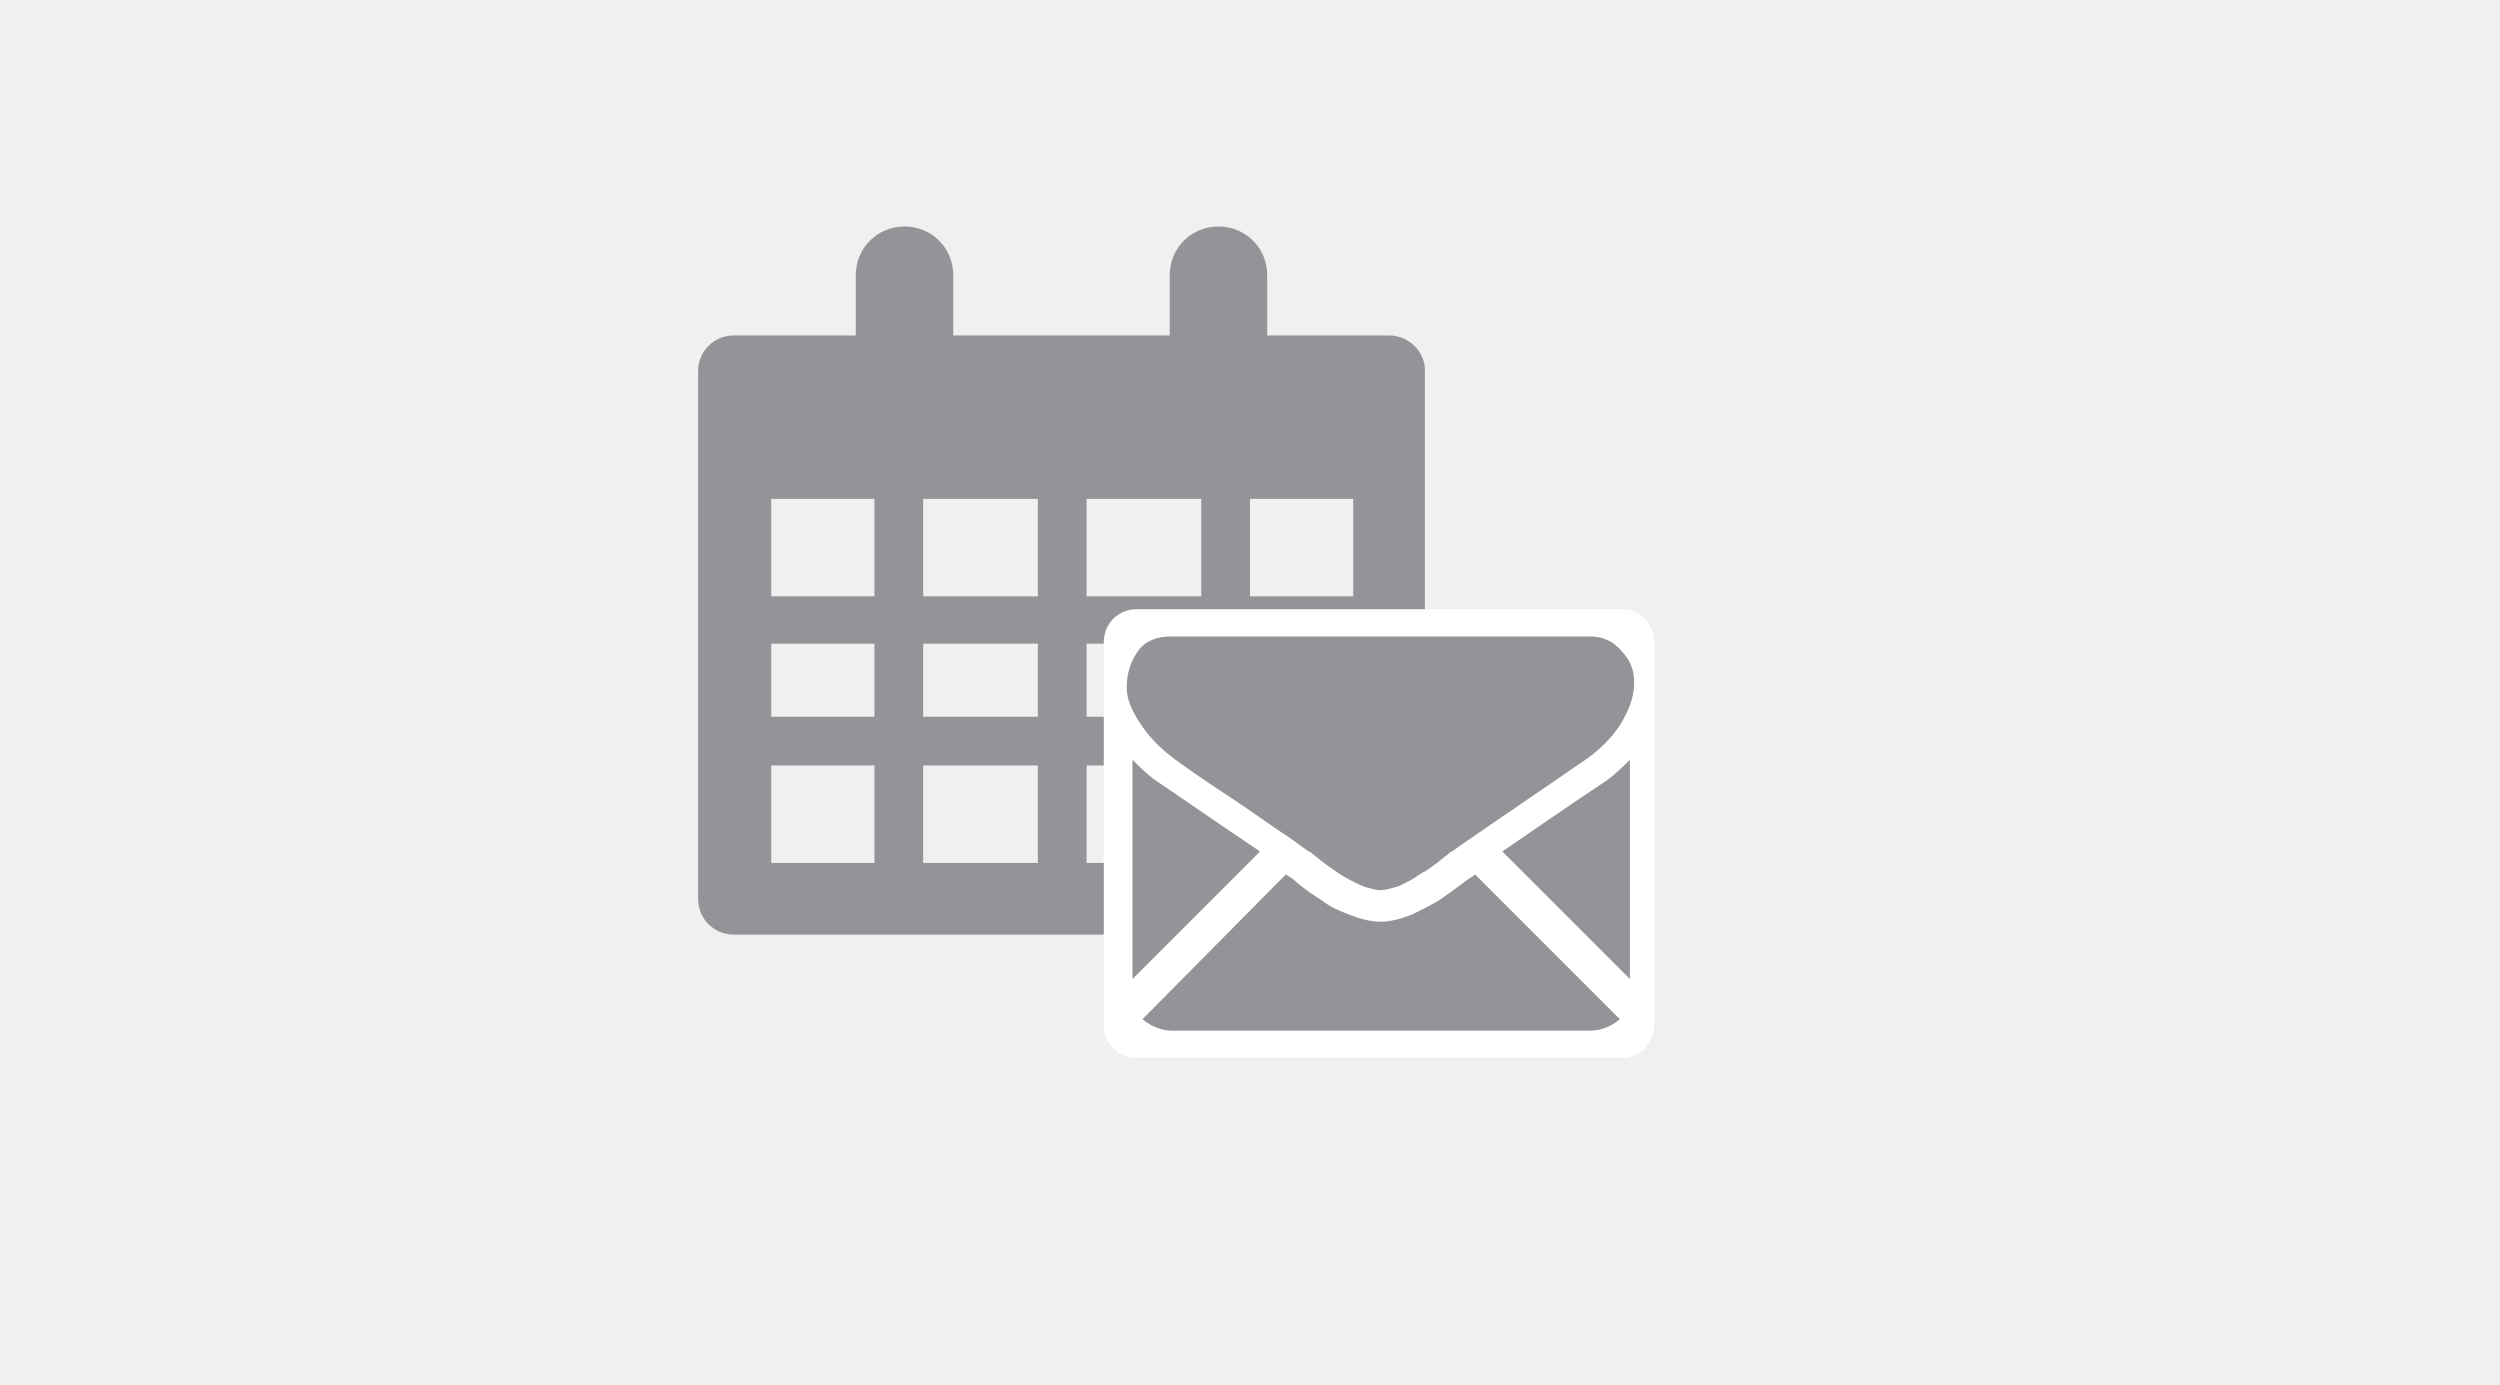
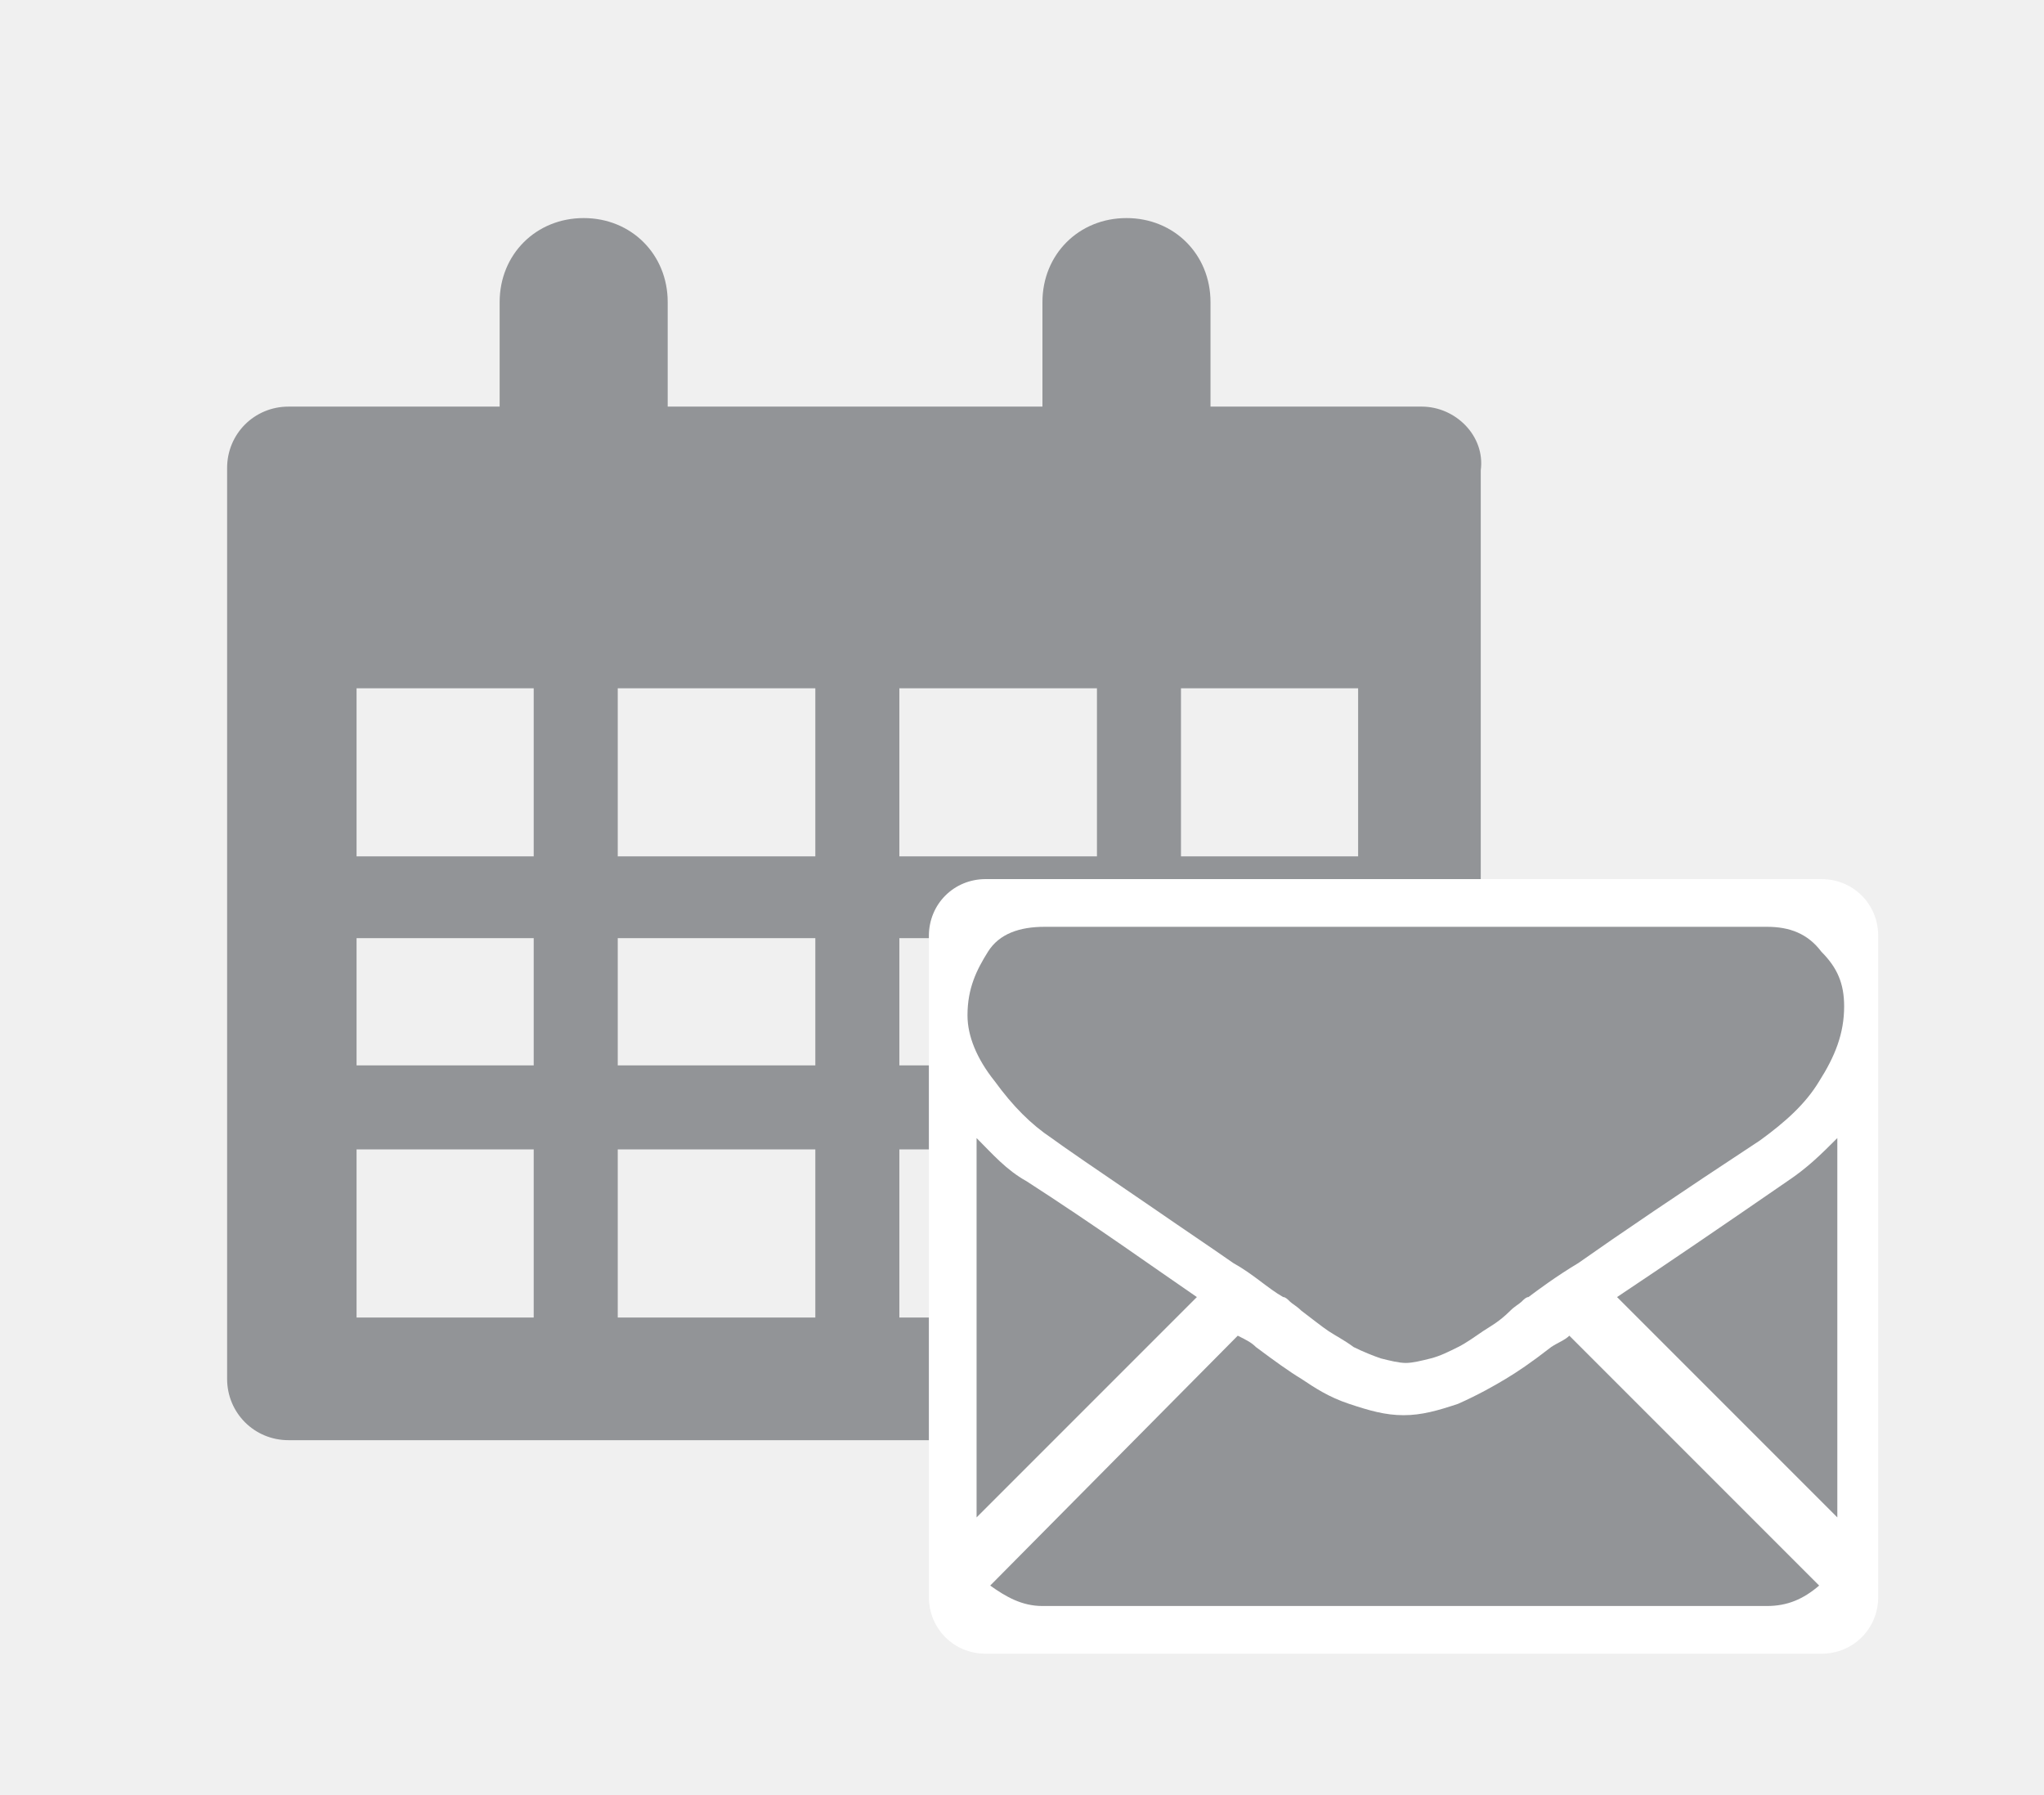
- <svg xmlns="http://www.w3.org/2000/svg" version="1.1" id="Layer_1" x="0px" y="0px" viewBox="0 0 174.4 96.6" enable-background="new 0 0 174.4 96.6" xml:space="preserve">
+ <svg xmlns="http://www.w3.org/2000/svg" version="1.1" id="Layer_1" x="0px" y="0px" viewBox="43 27 90 79" enable-background="new 43 27 90 79" xml:space="preserve">
  <g>
-     <path fill="#929497" d="M96.9,23.4h-8.5v-4.2c0-1.9-1.5-3.4-3.4-3.4c-1.9,0-3.4,1.5-3.4,3.4v4.2H66.5v-4.2c0-1.9-1.5-3.4-3.4-3.4   c-1.9,0-3.4,1.5-3.4,3.4v4.2h-8.5c-1.4,0-2.5,1.1-2.5,2.5v36.8c0,1.4,1.1,2.5,2.5,2.5h45.7c1.4,0,2.5-1.1,2.5-2.5V26   C99.5,24.6,98.3,23.4,96.9,23.4z M61,60.2h-7.2v-6.8H61V60.2z M61,50h-7.2v-5.1H61V50z M61,41.6h-7.2v-6.8H61V41.6z M72.4,60.2h-8   v-6.8h8V60.2z M72.4,50h-8v-5.1h8V50z M72.4,41.6h-8v-6.8h8V41.6z M83.8,60.2h-8v-6.8h8V60.2z M83.8,50h-8v-5.1h8V50z M83.8,41.6   h-8v-6.8h8V41.6z M94.4,60.2h-7.2v-6.8h7.2V60.2z M94.4,50h-7.2v-5.1h7.2V50z M94.4,41.6h-7.2v-6.8h7.2V41.6z" />
-     <path fill="#FFFFFF" d="M113.1,73.8H79.3c-1.3,0-2.3-1-2.3-2.3V44.8c0-1.3,1-2.3,2.3-2.3h33.8c1.3,0,2.3,1,2.3,2.3v26.7   C115.4,72.8,114.4,73.8,113.1,73.8z" />
+     <path fill="#929497" d="M105.6,44.9h-9.3v-4.6c0-2.1-1.6-3.7-3.7-3.7s-3.7,1.6-3.7,3.7v4.6H72.4v-4.6c0-2.1-1.6-3.7-3.7-3.7   S65,38.2,65,40.3v4.6h-9.3c-1.5,0-2.7,1.2-2.7,2.7v40.1c0,1.5,1.2,2.7,2.7,2.7h49.8c1.5,0,2.7-1.2,2.7-2.7v-40   C108.4,46.2,107.1,44.9,105.6,44.9z M66.5,85h-7.8v-7.4h7.8V85z M66.5,73.9h-7.8v-5.6h7.8V73.9z M66.5,64.7h-7.8v-7.4h7.8V64.7z    M78.9,85h-8.7v-7.4h8.7V85z M78.9,73.9h-8.7v-5.6h8.7V73.9z M78.9,64.7h-8.7v-7.4h8.7V64.7z M91.3,85h-8.7v-7.4h8.7V85z    M91.3,73.9h-8.7v-5.6h8.7V73.9z M91.3,64.7h-8.7v-7.4h8.7V64.7z M102.8,85H95v-7.4h7.8V85z M102.8,73.9H95v-5.6h7.8V73.9z    M102.8,64.7H95v-7.4h7.8V64.7z" />
+     <path fill="#FFFFFF" d="M123.2,99.8H86.4c-1.4,0-2.5-1.1-2.5-2.5V68.2c0-1.4,1.1-2.5,2.5-2.5h36.8c1.4,0,2.5,1.1,2.5,2.5v29.1   C125.7,98.7,124.6,99.8,123.2,99.8z" />
    <g>
-       <path fill="#929497" d="M110.9,71.9c0.8,0,1.5-0.3,2.1-0.8l-10.1-10.1c-0.2,0.2-0.5,0.3-0.7,0.5c-0.8,0.6-1.4,1-1.8,1.3    c-0.5,0.3-1.1,0.6-1.9,1c-0.8,0.3-1.5,0.5-2.2,0.5h0h0c-0.7,0-1.4-0.2-2.2-0.5c-0.8-0.3-1.4-0.6-1.9-1c-0.5-0.3-1.1-0.7-1.8-1.3    c-0.2-0.2-0.4-0.3-0.7-0.5L79.7,71.1c0.6,0.5,1.3,0.8,2.1,0.8H110.9z" />
-       <path fill="#929497" d="M81,54.7c-0.8-0.5-1.4-1.1-2-1.7v15.3l8.9-8.9C86.1,58.2,83.8,56.6,81,54.7z" />
-       <path fill="#929497" d="M111.7,54.7c-2.7,1.8-5,3.4-6.9,4.7l8.9,8.9V53C113.1,53.6,112.5,54.2,111.7,54.7z" />
-       <path fill="#929497" d="M110.9,44.4H81.7c-1,0-1.8,0.3-2.3,1c-0.5,0.7-0.8,1.5-0.8,2.6c0,0.8,0.4,1.7,1.1,2.7    c0.7,1,1.5,1.7,2.3,2.3c0.4,0.3,1.8,1.3,4.1,2.8c1.2,0.8,2.3,1.6,3.2,2.2c0.8,0.5,1.4,1,2,1.4c0.1,0,0.2,0.1,0.3,0.2    c0.1,0.1,0.3,0.2,0.5,0.4c0.4,0.3,0.8,0.6,1.1,0.8c0.3,0.2,0.6,0.4,1,0.6c0.4,0.2,0.8,0.4,1.1,0.5c0.4,0.1,0.7,0.2,1,0.2h0h0    c0.3,0,0.6-0.1,1-0.2c0.4-0.1,0.7-0.3,1.1-0.5c0.4-0.2,0.7-0.5,1-0.6c0.3-0.2,0.6-0.4,1.1-0.8c0.2-0.2,0.4-0.3,0.5-0.4    c0.1-0.1,0.2-0.2,0.3-0.2c0.4-0.3,1.1-0.8,2-1.4c1.6-1.1,4.1-2.8,7.3-5c1-0.7,1.8-1.5,2.4-2.4c0.6-1,1-1.9,1-3    c0-0.9-0.3-1.6-0.9-2.2C112.5,44.7,111.8,44.4,110.9,44.4z" />
+       <path fill="#929497" d="M120.8,97.7c0.9,0,1.6-0.3,2.3-0.9l-11-11c-0.2,0.2-0.5,0.3-0.8,0.5c-0.9,0.7-1.5,1.1-2,1.4    c-0.5,0.3-1.2,0.7-2.1,1.1c-0.9,0.3-1.6,0.5-2.4,0.5l0,0l0,0c-0.8,0-1.5-0.2-2.4-0.5s-1.5-0.7-2.1-1.1c-0.5-0.3-1.2-0.8-2-1.4    c-0.2-0.2-0.4-0.3-0.8-0.5l-10.9,11c0.7,0.5,1.4,0.9,2.3,0.9H120.8z" />
+       <path fill="#929497" d="M88.2,79c-0.9-0.5-1.5-1.2-2.2-1.9v16.7l9.7-9.7C93.8,82.8,91.3,81,88.2,79z" />
+       <path fill="#929497" d="M121.7,79c-2.9,2-5.4,3.7-7.5,5.1l9.7,9.7V77.1C123.2,77.8,122.6,78.4,121.7,79z" />
+       <path fill="#929497" d="M120.8,67.8H89c-1.1,0-2,0.3-2.5,1.1c-0.5,0.8-0.9,1.6-0.9,2.8c0,0.9,0.4,1.9,1.2,2.9    c0.8,1.1,1.6,1.9,2.5,2.5c0.4,0.3,2,1.4,4.5,3.1c1.3,0.9,2.5,1.7,3.5,2.4c0.9,0.5,1.5,1.1,2.2,1.5c0.1,0,0.2,0.1,0.3,0.2    c0.1,0.1,0.3,0.2,0.5,0.4c0.4,0.3,0.9,0.7,1.2,0.9c0.3,0.2,0.7,0.4,1.1,0.7c0.4,0.2,0.9,0.4,1.2,0.5c0.4,0.1,0.8,0.2,1.1,0.2l0,0    l0,0c0.3,0,0.7-0.1,1.1-0.2c0.4-0.1,0.8-0.3,1.2-0.5c0.4-0.2,0.8-0.5,1.1-0.7c0.3-0.2,0.7-0.4,1.2-0.9c0.2-0.2,0.4-0.3,0.5-0.4    c0.1-0.1,0.2-0.2,0.3-0.2c0.4-0.3,1.2-0.9,2.2-1.5c1.7-1.2,4.5-3.1,8-5.4c1.1-0.8,2-1.6,2.6-2.6c0.7-1.1,1.1-2.1,1.1-3.3    c0-1-0.3-1.7-1-2.4C122.6,68.1,121.8,67.8,120.8,67.8z" />
    </g>
  </g>
</svg>
